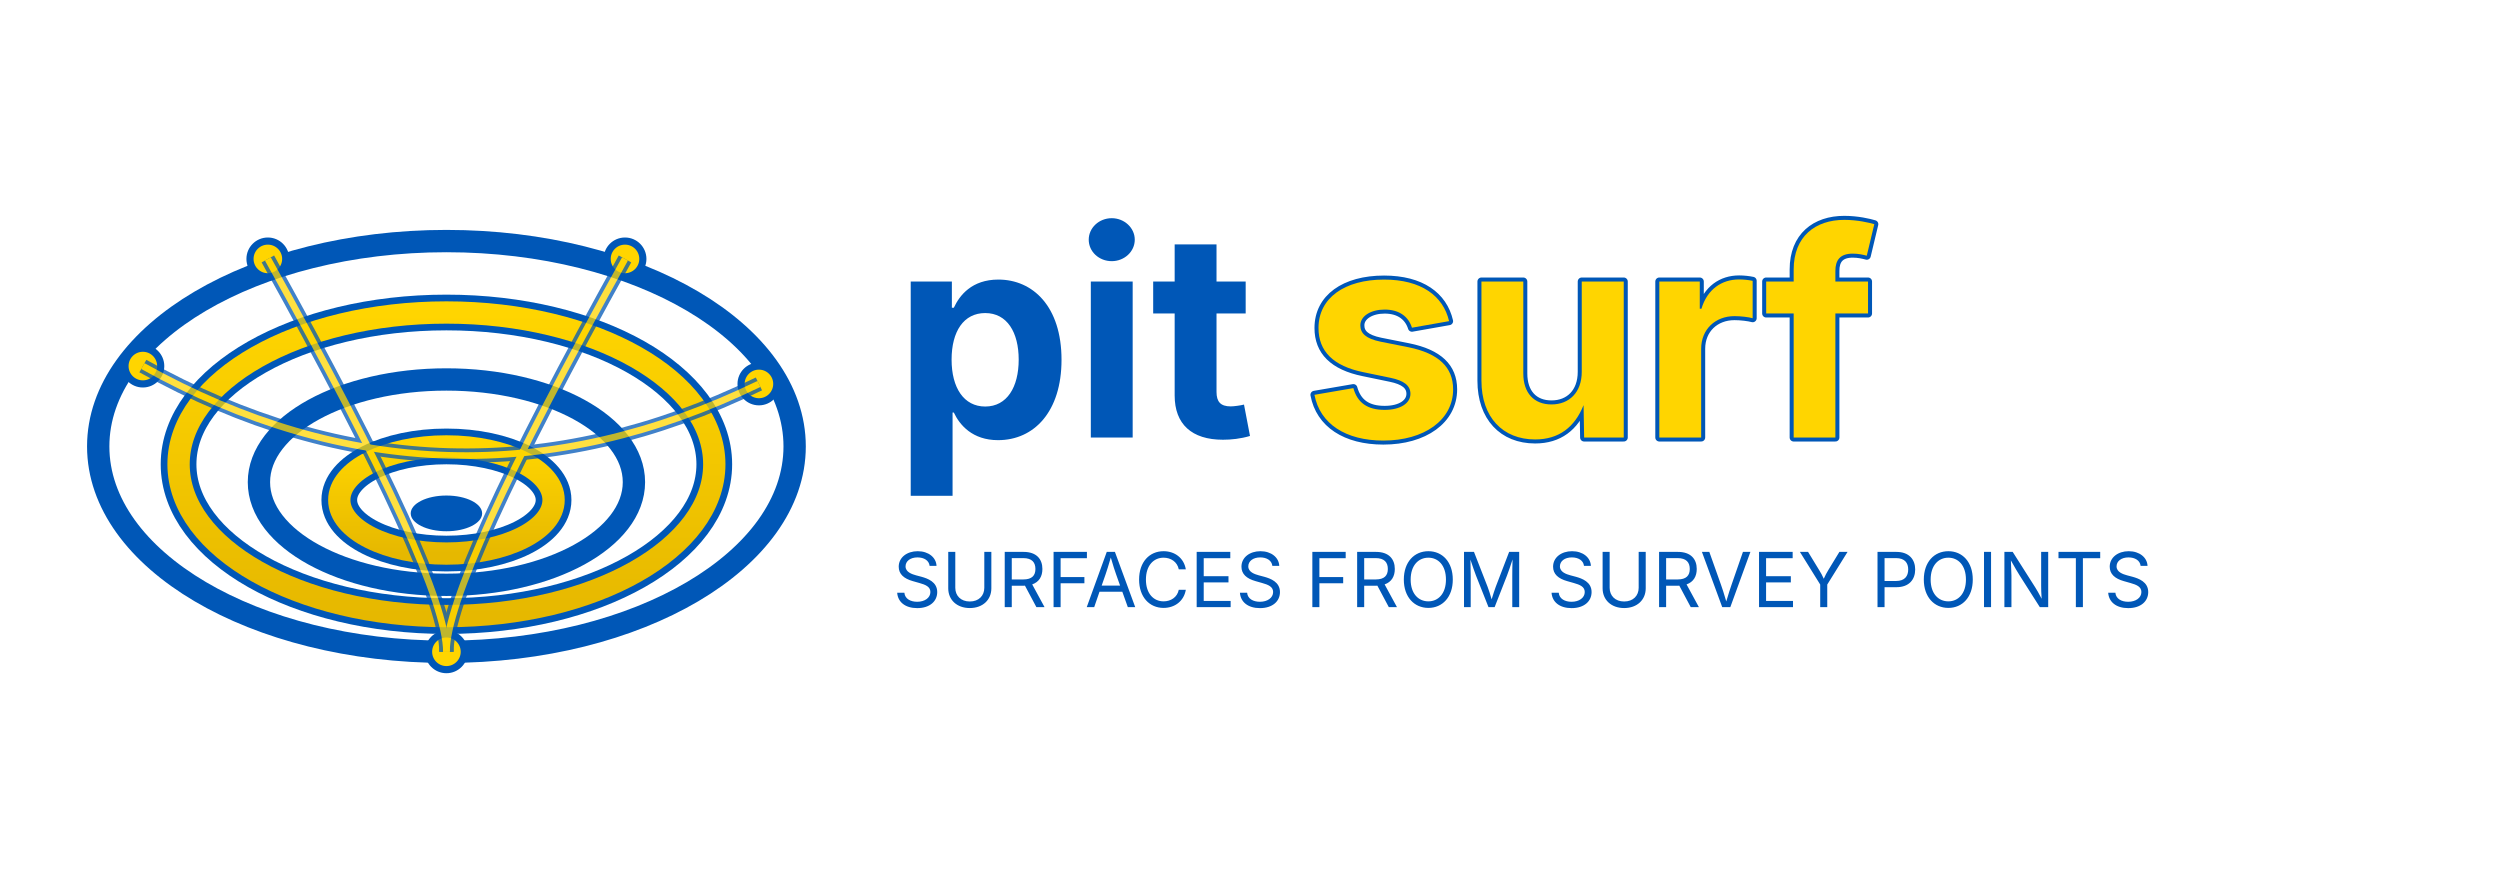
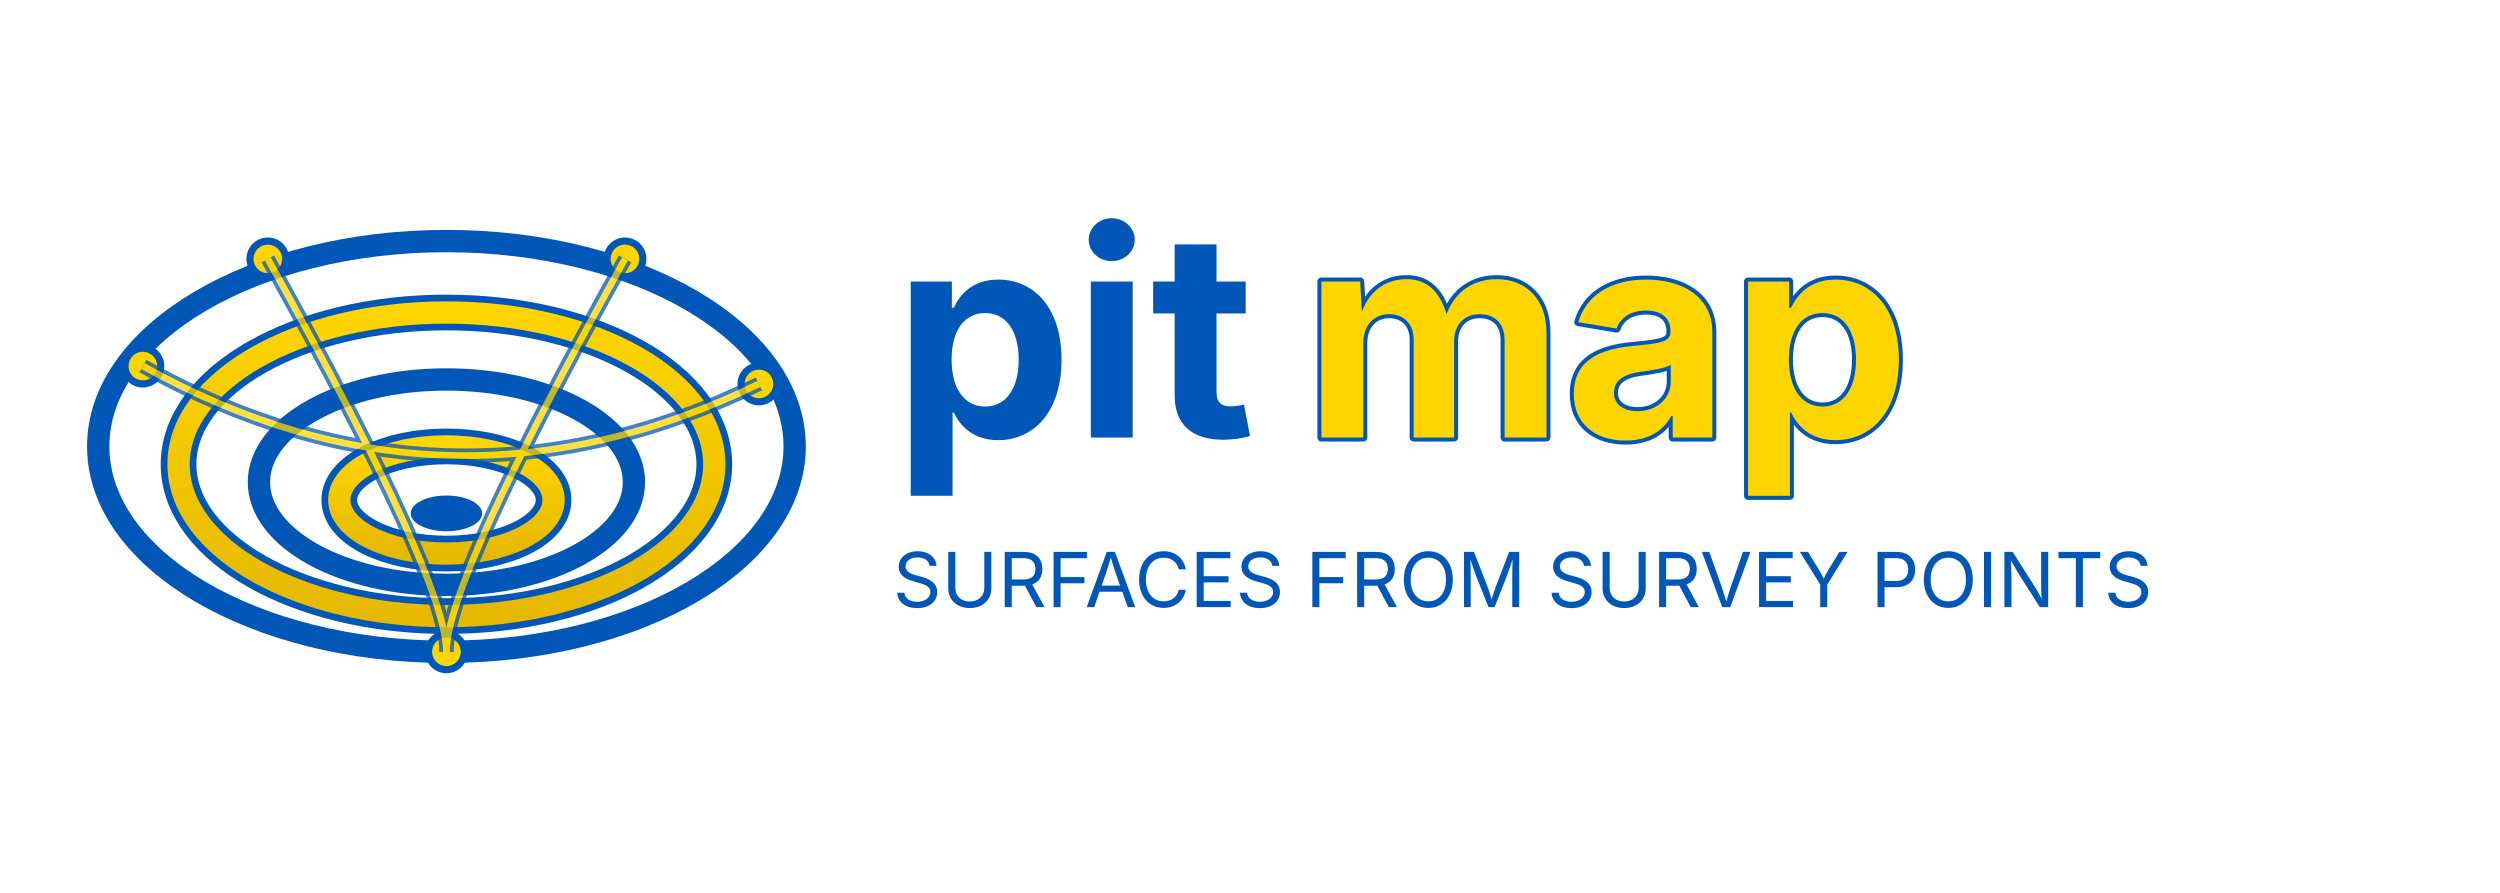
<svg xmlns="http://www.w3.org/2000/svg" viewBox="0 0 560 200" width="560" height="200">
  <defs>
    <linearGradient id="ore" x1="0" y1="0" x2="0" y2="1">
      <stop offset="0" stop-color="#FFD500" />
      <stop offset="1" stop-color="#E6B800" />
    </linearGradient>
  </defs>
  <g transform="translate(20,20)">
    <ellipse cx="80" cy="80" rx="78" ry="46" fill="none" stroke="#0057B7" stroke-width="5" />
    <ellipse cx="80" cy="84" rx="60" ry="34" fill="none" stroke="#0057B7" stroke-width="8" />
    <ellipse cx="80" cy="84" rx="60" ry="34" fill="none" stroke="url(#ore)" stroke-width="5" />
    <ellipse cx="80" cy="88" rx="42" ry="23" fill="none" stroke="#0057B7" stroke-width="5" />
    <ellipse cx="80" cy="92" rx="24" ry="12" fill="none" stroke="#0057B7" stroke-width="8" />
    <ellipse cx="80" cy="92" rx="24" ry="12" fill="none" stroke="url(#ore)" stroke-width="5" />
    <ellipse cx="80" cy="95" rx="8" ry="4" fill="#0057B7" />
    <g fill="#FFD500" stroke="#0057B7" stroke-width="1.6">
      <circle cx="12" cy="62" r="4" />
      <circle cx="40" cy="38" r="4" />
      <circle cx="120" cy="38" r="4" />
      <circle cx="150" cy="66" r="4" />
      <circle cx="80" cy="126" r="4" />
    </g>
    <g fill="none" opacity="0.75">
      <g stroke="#0057B7" stroke-width="3.2">
        <path d="M12 62 Q80 100 150 66" />
        <path d="M40 38 Q80 110 80 126" />
        <path d="M120 38 Q80 110 80 126" />
      </g>
      <g stroke="#FFD500" stroke-width="1.5">
        <path d="M12 62 Q80 100 150 66" />
        <path d="M40 38 Q80 110 80 126" />
        <path d="M120 38 Q80 110 80 126" />
      </g>
    </g>
  </g>
  <text x="200" y="98" font-family="Inter, Helvetica, Arial, sans-serif" font-size="64" font-weight="700" fill="#0057B7" textLength="92" lengthAdjust="spacingAndGlyphs">pit</text>
-   <text x="292" y="98" font-family="Inter, Helvetica, Arial, sans-serif" font-size="64" font-weight="700" fill="#FFD500" stroke="#0057B7" stroke-width="1.8" stroke-linejoin="round" paint-order="stroke fill" textLength="148" lengthAdjust="spacingAndGlyphs">surf</text>
+   <text x="292" y="98" font-family="Inter, Helvetica, Arial, sans-serif" font-size="64" font-weight="700" fill="#FFD500" stroke="#0057B7" stroke-width="1.8" stroke-linejoin="round" paint-order="stroke fill" textLength="148" lengthAdjust="spacingAndGlyphs">map</text>
  <text x="200" y="136" font-family="Inter, Helvetica, Arial, sans-serif" font-size="17" fill="#0057B7" textLength="240" lengthAdjust="spacing">SURFACES FROM SURVEY POINTS</text>
</svg>
